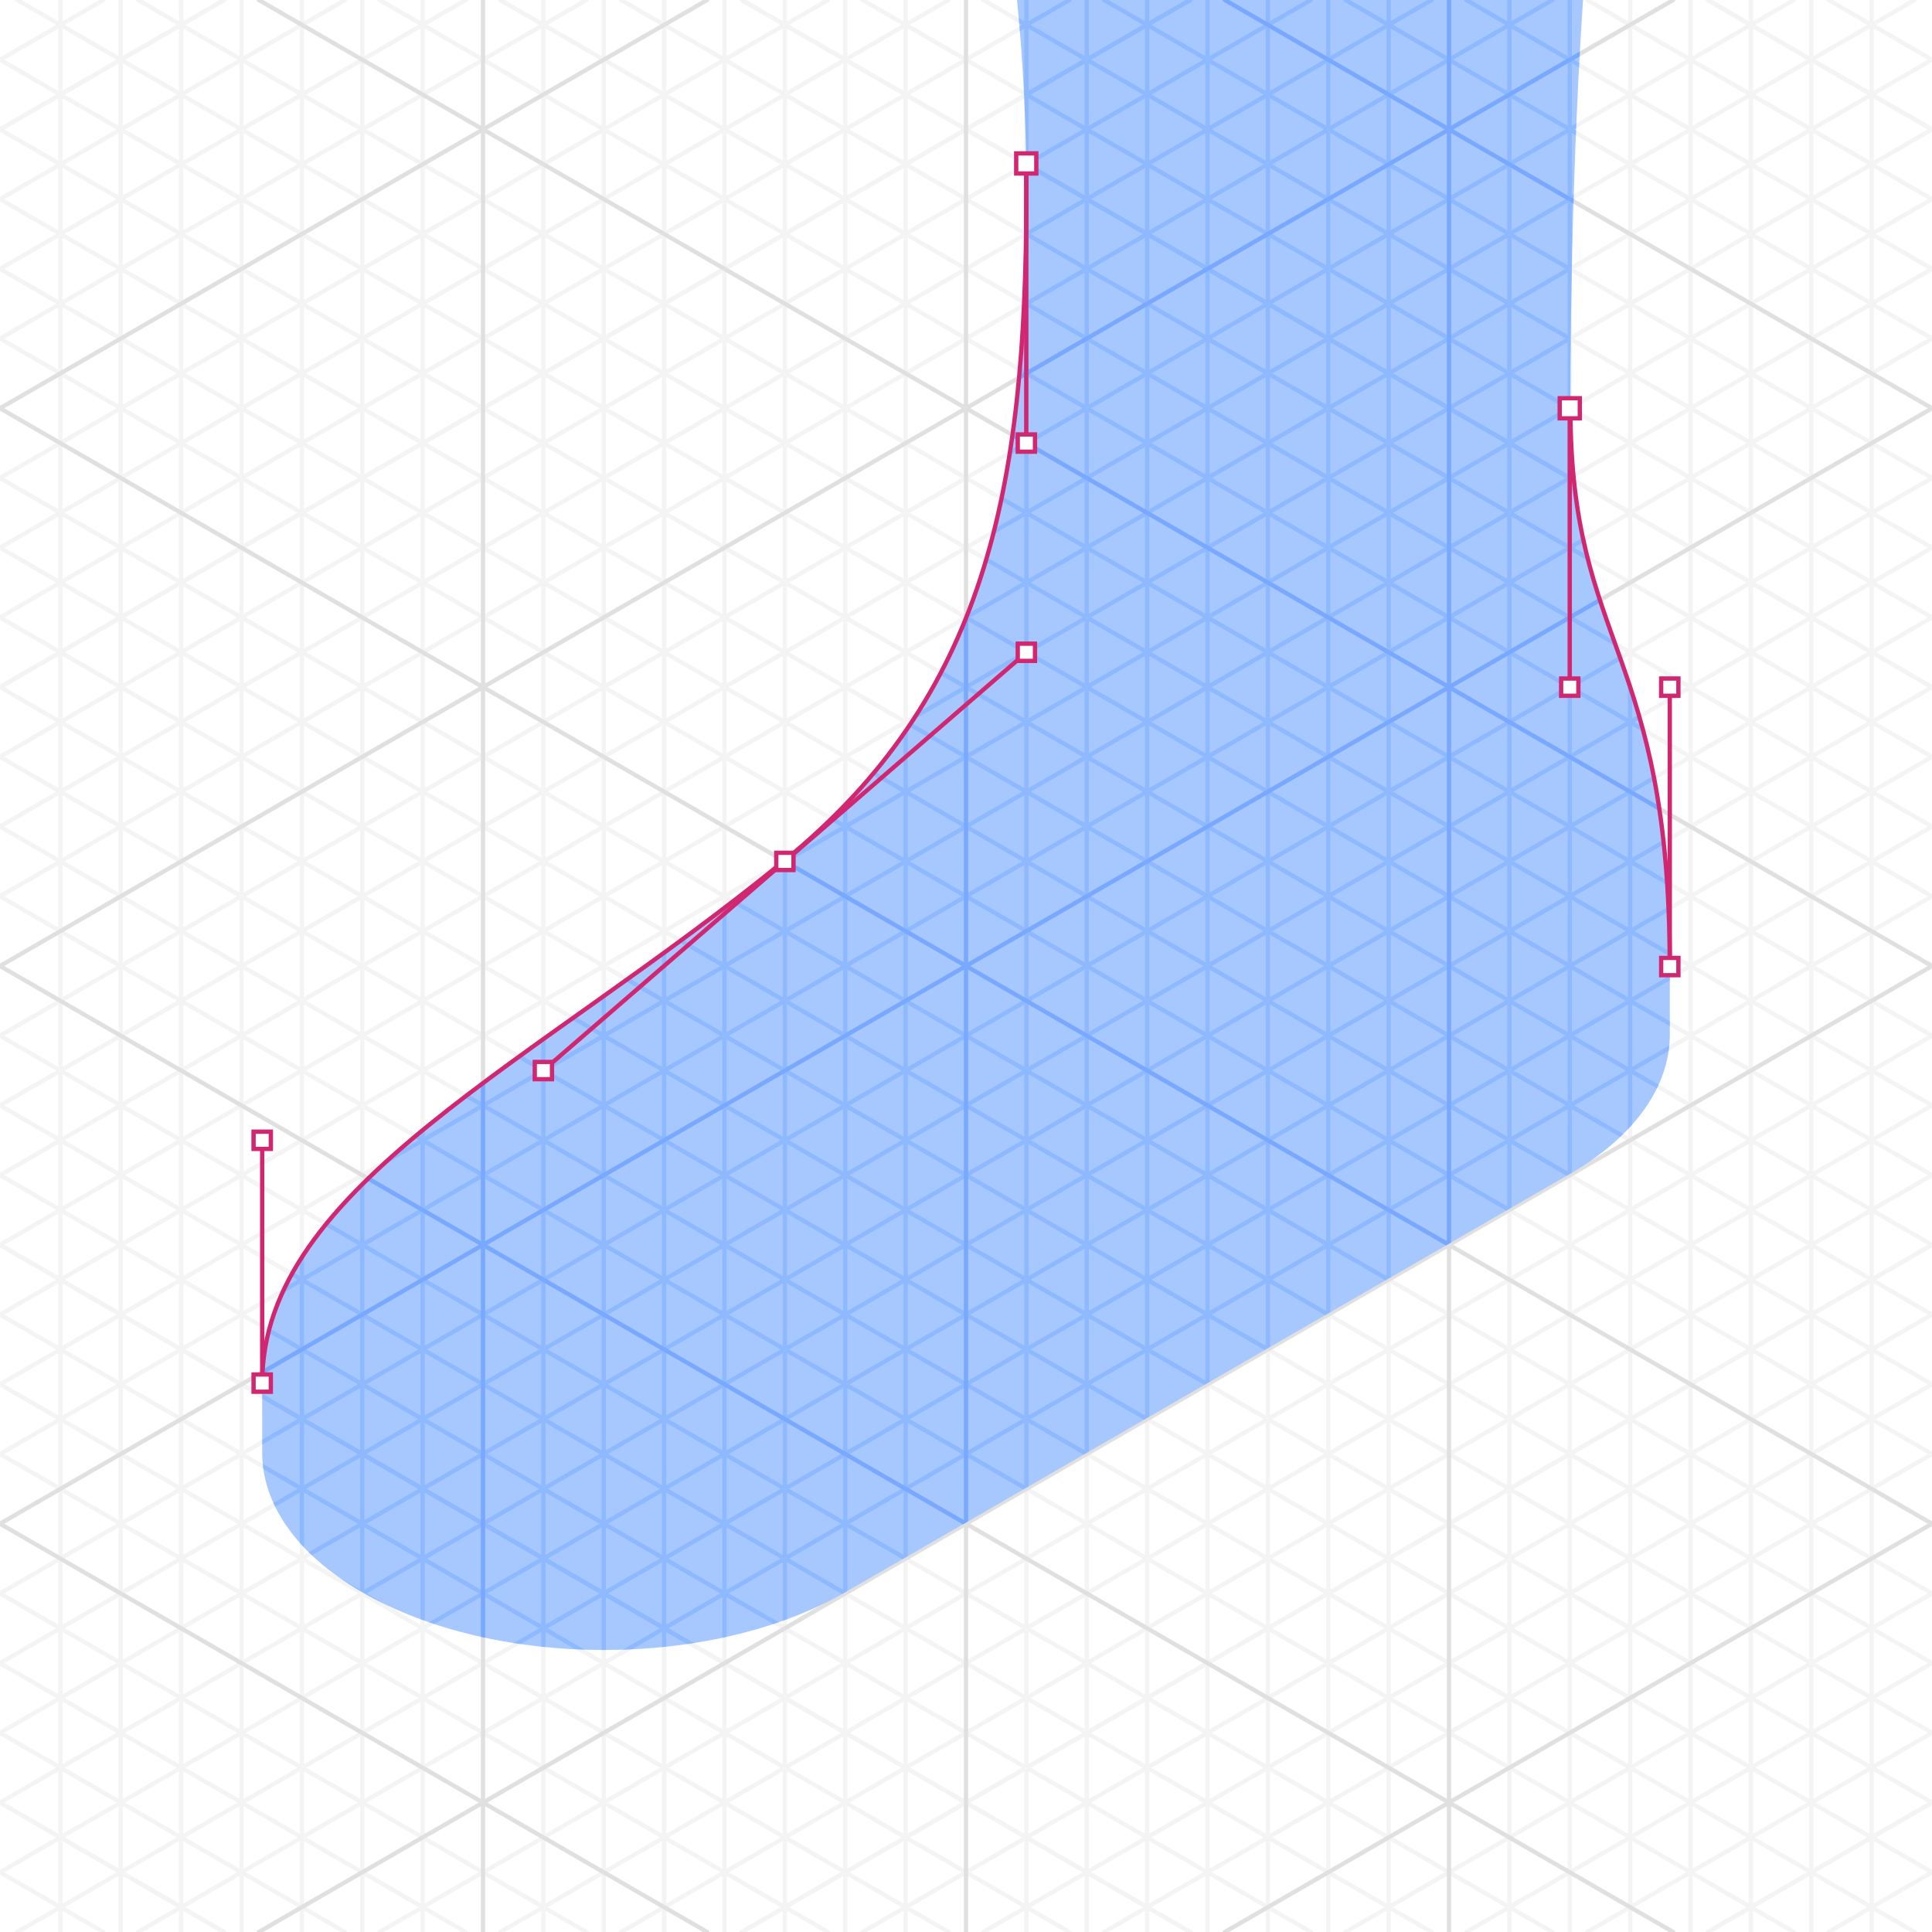
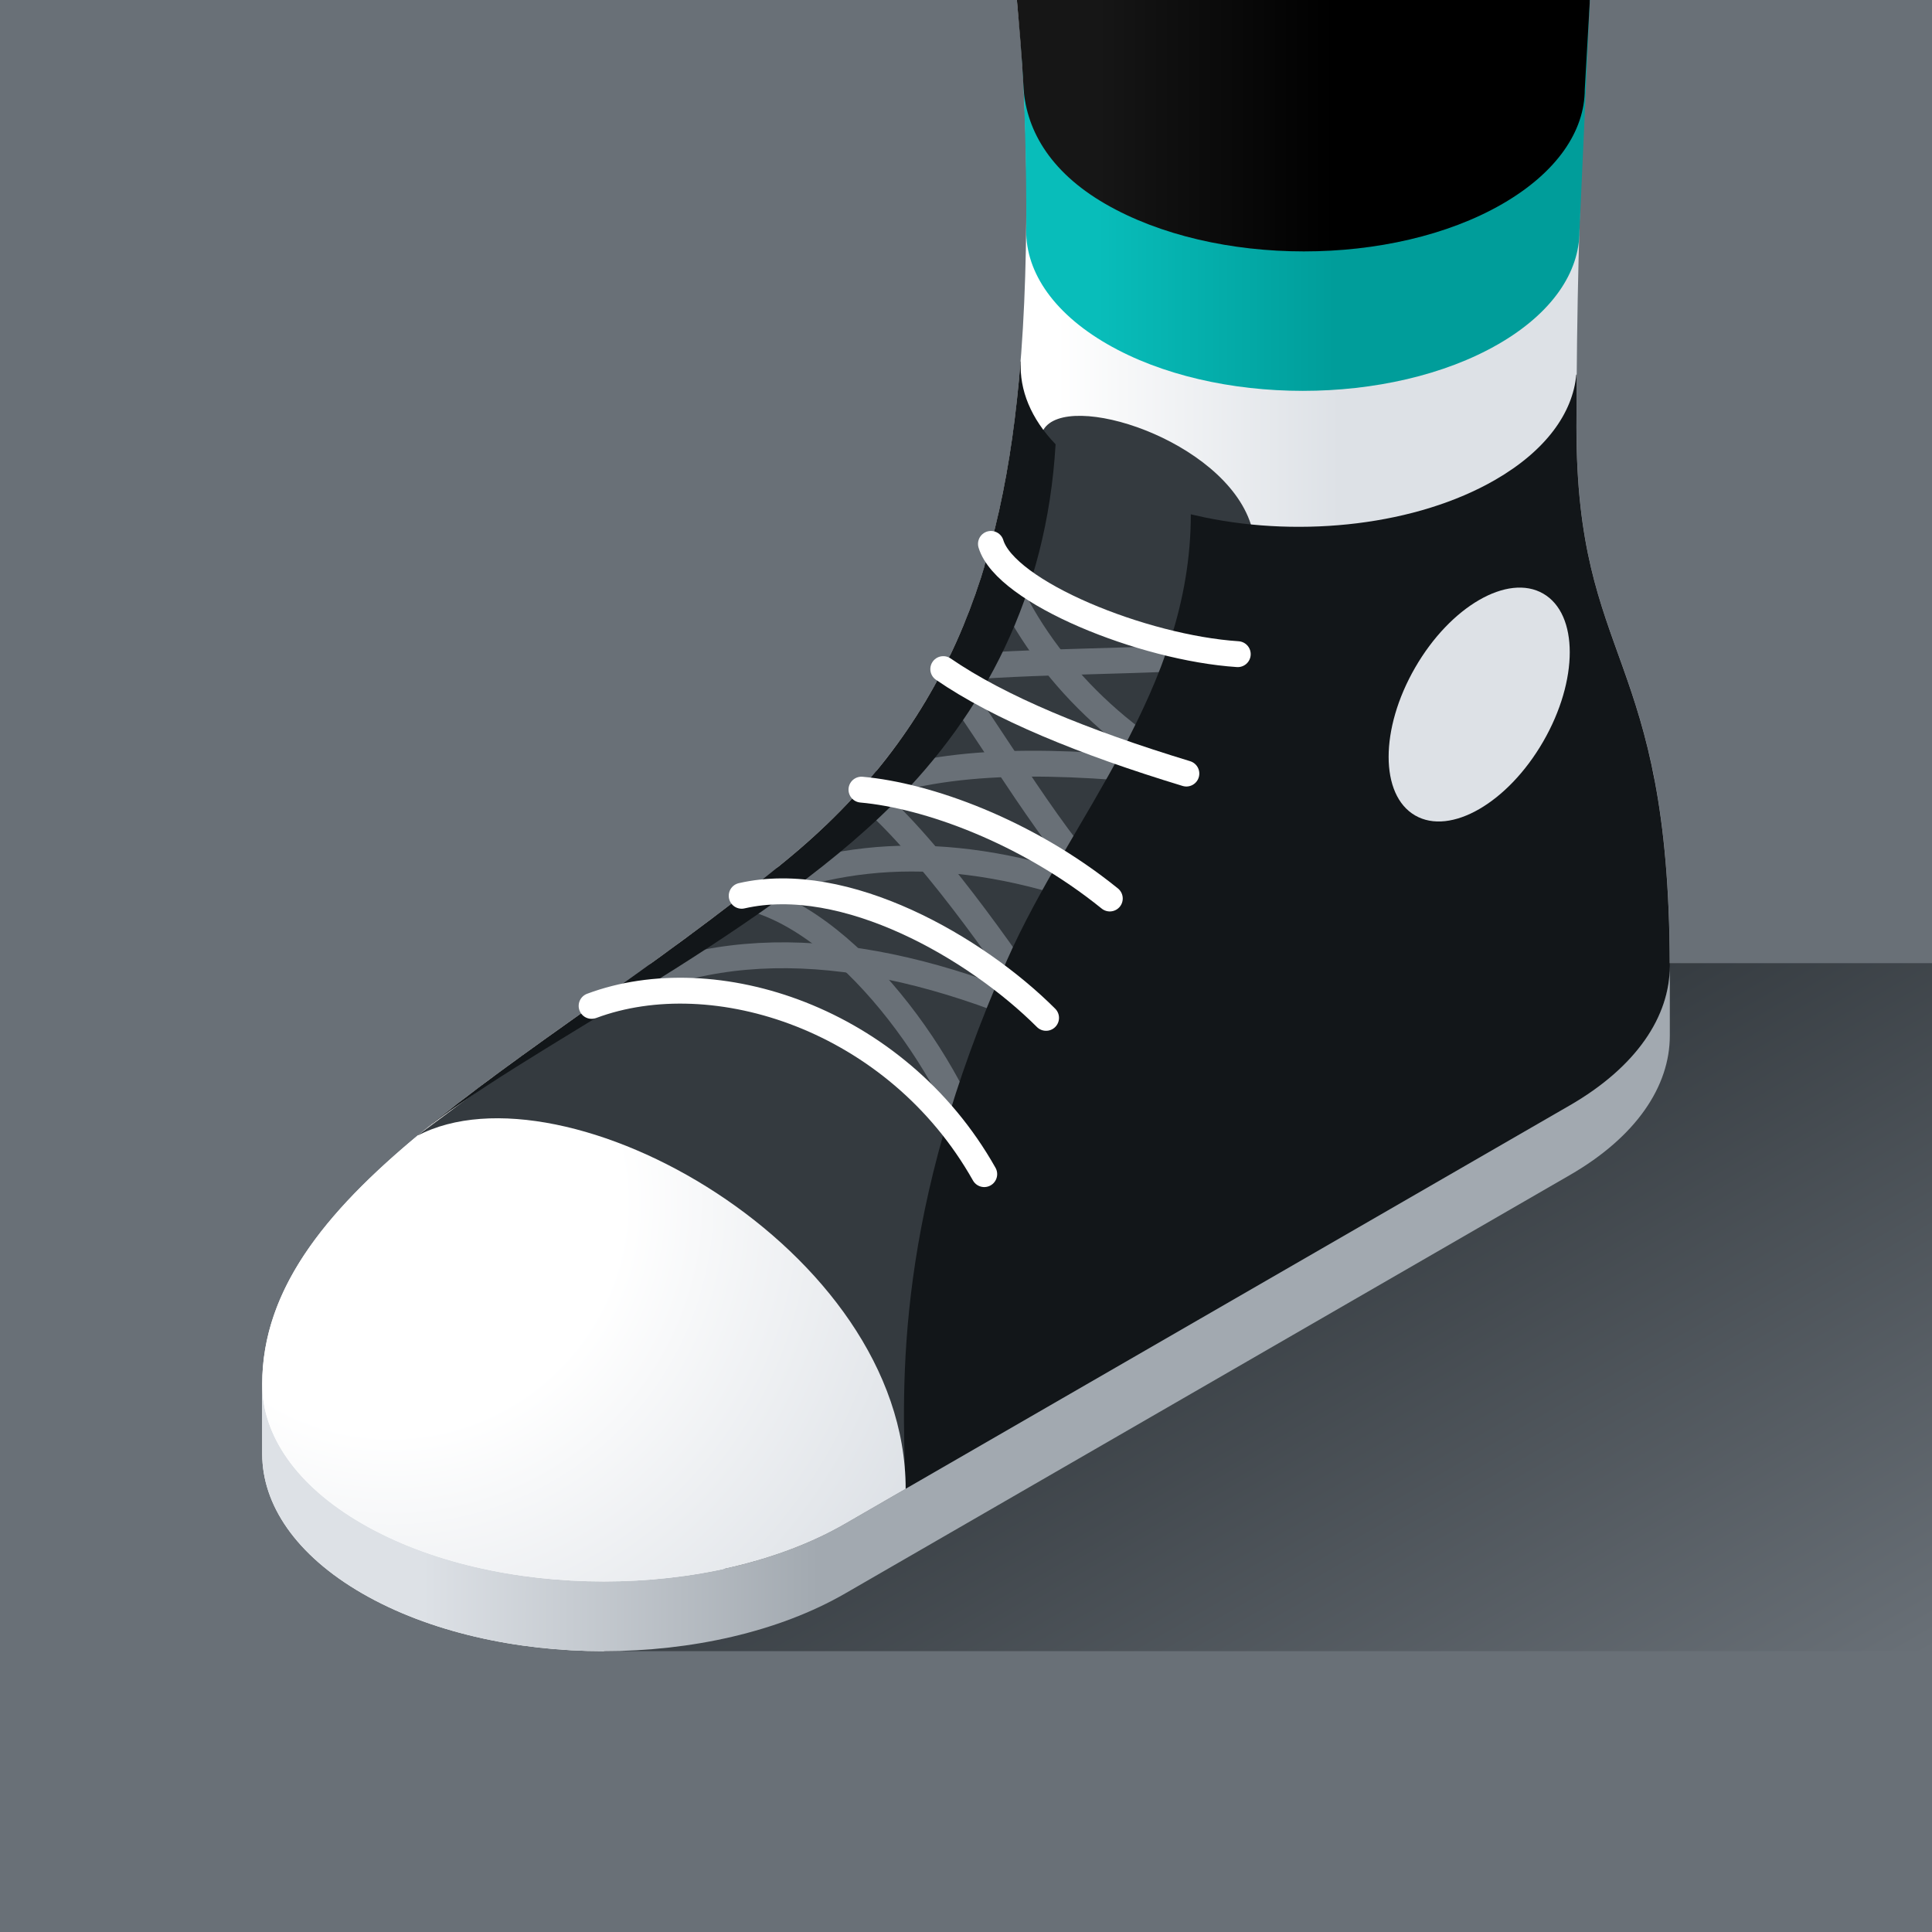
<svg xmlns="http://www.w3.org/2000/svg" viewBox="0 0 448 448">
  <defs>
-     <style>.cls-1,.cls-10,.cls-4,.cls-5,.cls-9{fill:none;}.cls-2{clip-path:url(#clip-path);}.cls-11,.cls-3{fill:#fff;}.cls-4{stroke:#f4f4f4;}.cls-4,.cls-5,.cls-9{stroke-linecap:round;}.cls-10,.cls-11,.cls-4,.cls-5,.cls-9{stroke-miterlimit:10;}.cls-5{stroke:#e0e0e0;}.cls-6{fill:#a6c8ff;}.cls-7{clip-path:url(#clip-path-2);}.cls-8{opacity:0.5;}.cls-9{stroke:#78a9ff;}.cls-10,.cls-11{stroke:#d12771;}</style>
+     <style>.cls-1,.cls-14,.cls-3,.cls-4,.cls-9{fill:none;}.cls-2{clip-path:url(#clip-path);}.cls-3{stroke:#f4f4f4;}.cls-3,.cls-4{stroke-miterlimit:10;stroke-width:1.556px;}.cls-4{stroke:#e0e0e0;}.cls-5{fill:#697077;}.cls-6{fill:url(#linear-gradient);}.cls-7{fill:url(#linear-gradient-2);}.cls-8{fill:#343a3f;}.cls-9{stroke:#697077;}.cls-14,.cls-9{stroke-linecap:round;stroke-linejoin:round;stroke-width:6px;}.cls-10{fill:#121619;}.cls-11{fill:#dde1e6;}.cls-12{fill:url(#linear-gradient-3);}.cls-13{fill:url(#radial-gradient);}.cls-14{stroke:#fff;}.cls-15{fill:url(#linear-gradient-4);}.cls-16{fill:url(#linear-gradient-5);}</style>
    <clipPath id="clip-path">
      <rect class="cls-1" width="448" height="448" />
    </clipPath>
-     <clipPath id="clip-path-2">
-       <path class="cls-1" d="M367.092,0H235.831A442.931,442.931,0,0,1,238,44.924c0,69.245-9.635,116.652-56,154.551-57.742,47.2-121.2,75.518-121.2,121.246l.005,16.165c0,11.7,7.732,23.4,23.2,32.332,30.928,17.856,81.072,17.856,112,0l168-96.995c15.464-8.928,23.2-20.63,23.2-32.332V224.336c0-73.951-23.049-74.292-23.049-129.787C364.148,41.576,366.847,3.366,367.092,0Z" />
-     </clipPath>
+     <linearGradient id="linear-gradient" x1="60.8" y1="191.44" x2="387.197" y2="191.44" gradientUnits="userSpaceOnUse">
+       <stop offset="0.564" stop-color="#fff" />
+       <stop offset="0.766" stop-color="#dde1e6" />
+     </linearGradient>
+     <linearGradient id="linear-gradient-2" x1="279.294" y1="277.642" x2="367.04" y2="429.622" gradientUnits="userSpaceOnUse">
+       <stop offset="0" stop-color="#343a3f" />
+       <stop offset="1" stop-color="#697077" />
+     </linearGradient>
+     <linearGradient id="linear-gradient-3" x1="60.805" y1="303.437" x2="387.197" y2="303.437" gradientUnits="userSpaceOnUse">
+       <stop offset="0.114" stop-color="#dde1e6" />
+       <stop offset="0.395" stop-color="#a2a9b0" />
+     </linearGradient>
+     <radialGradient id="radial-gradient" cx="90.748" cy="278.761" r="137.727" gradientUnits="userSpaceOnUse">
+       <stop offset="0.39" stop-color="#fff" />
+       <stop offset="1" stop-color="#dde1e6" />
+     </radialGradient>
+     <linearGradient id="linear-gradient-4" x1="235.928" y1="45.318" x2="368.667" y2="45.318" gradientUnits="userSpaceOnUse">
+       <stop offset="0.14" stop-color="#08bdba" />
+       <stop offset="0.554" stop-color="#009d9a" />
+     </linearGradient>
+     <linearGradient id="linear-gradient-5" x1="235.804" y1="29.151" x2="368.667" y2="29.151" gradientUnits="userSpaceOnUse">
+       <stop offset="0.14" stop-color="#161616" />
+       <stop offset="0.554" />
+     </linearGradient>
  </defs>
  <g id="Layer_3" data-name="Layer 3">
    <g class="cls-2">
-       <rect class="cls-3" width="448" height="448" />
-       <line class="cls-4" x1="14" x2="14" y2="448" />
-       <line class="cls-4" x1="28" x2="28" y2="448" />
-       <line class="cls-4" x1="42" x2="42" y2="448" />
-       <line class="cls-4" x1="56" x2="56" y2="448" />
-       <line class="cls-4" x1="70" x2="70" y2="448" />
-       <line class="cls-4" x1="84" x2="84" y2="448" />
-       <line class="cls-4" x1="98" x2="98" y2="448" />
-       <line class="cls-4" x1="126" x2="126" y2="448" />
-       <line class="cls-4" x1="140" x2="140" y2="448" />
-       <line class="cls-4" x1="154" x2="154" y2="448" />
-       <line class="cls-4" x1="168" x2="168" y2="448" />
-       <line class="cls-4" x1="182" x2="182" y2="448" />
-       <line class="cls-4" x1="196" x2="196" y2="448" />
-       <line class="cls-4" x1="210" x2="210" y2="448" />
-       <line class="cls-4" x1="238" x2="238" y2="448" />
-       <line class="cls-4" x1="252" x2="252" y2="448" />
-       <line class="cls-4" x1="266" x2="266" y2="448" />
-       <line class="cls-4" x1="280" x2="280" y2="448" />
-       <line class="cls-4" x1="294" x2="294" y2="448" />
-       <line class="cls-4" x1="308" x2="308" y2="448" />
-       <line class="cls-4" x1="322" x2="322" y2="448" />
-       <line class="cls-4" x1="350" x2="350" y2="448" />
-       <line class="cls-4" x1="364" x2="364" y2="448" />
-       <line class="cls-4" x1="378" x2="378" y2="448" />
-       <line class="cls-4" x1="392" x2="392" y2="448" />
-       <line class="cls-4" x1="406" x2="406" y2="448" />
-       <line class="cls-4" x1="420" x2="420" y2="448" />
-       <line class="cls-4" x1="434" x2="434" y2="448" />
-       <line class="cls-4" x1="88.021" y1="448" x2="448" y2="240.166" />
-       <line class="cls-4" x1="116.021" y1="448" x2="448" y2="256.332" />
-       <line class="cls-4" x1="144.021" y1="448" x2="448" y2="272.497" />
-       <line class="cls-4" x1="172.021" y1="448" x2="448" y2="288.663" />
-       <line class="cls-4" x1="200.021" y1="448" x2="448" y2="304.829" />
-       <line class="cls-4" x1="228.021" y1="448" x2="448" y2="320.995" />
-       <line class="cls-4" x1="256.021" y1="448" x2="448" y2="337.161" />
-       <line class="cls-4" x1="312.021" y1="448" x2="448" y2="369.492" />
-       <line class="cls-4" x1="340.021" y1="448" x2="448" y2="385.658" />
-       <line class="cls-4" x1="368.021" y1="448" x2="448" y2="401.824" />
-       <line class="cls-4" x1="396.021" y1="448" x2="448" y2="417.99" />
-       <line class="cls-4" x1="396.021" y1="448" x2="448" y2="417.99" />
-       <line class="cls-4" x1="424.021" y1="448" x2="448" y2="434.155" />
-       <line class="cls-4" x1="172.021" y1="448" x2="448" y2="288.663" />
-       <line class="cls-4" x1="359.979" y2="207.834" />
-       <line class="cls-4" x1="331.979" y2="191.668" />
-       <line class="cls-4" x1="303.979" y2="175.503" />
-       <line class="cls-4" x1="275.979" y2="159.337" />
-       <line class="cls-4" x1="247.979" y2="143.171" />
-       <line class="cls-4" x1="219.979" y2="127.005" />
-       <line class="cls-4" x1="191.979" y2="110.839" />
-       <line class="cls-4" x1="135.979" y2="78.508" />
-       <line class="cls-4" x1="107.979" y2="62.342" />
-       <line class="cls-4" x1="79.979" y2="46.176" />
-       <line class="cls-4" x1="51.979" y2="30.01" />
-       <line class="cls-4" x1="51.979" y2="30.01" />
-       <line class="cls-4" x1="23.979" y2="13.845" />
-       <line class="cls-4" x1="275.979" y2="159.337" />
-       <line class="cls-4" x1="32.021" y1="448" x2="448" y2="207.834" />
-       <line class="cls-4" x1="4.021" y1="448" x2="448" y2="191.668" />
-       <line class="cls-4" y1="434.155" x2="448" y2="175.503" />
-       <line class="cls-4" y1="417.99" x2="448" y2="159.337" />
-       <line class="cls-4" y1="401.824" x2="448" y2="143.171" />
-       <line class="cls-4" y1="385.658" x2="448" y2="127.005" />
-       <line class="cls-4" y1="369.492" x2="448" y2="110.839" />
-       <line class="cls-4" y1="337.161" x2="448" y2="78.508" />
-       <line class="cls-4" y1="320.995" x2="448" y2="62.342" />
-       <line class="cls-4" y1="304.829" x2="448" y2="46.176" />
-       <line class="cls-4" y1="288.663" x2="448" y2="30.01" />
-       <line class="cls-4" y1="272.497" x2="448" y2="13.845" />
-       <line class="cls-4" y1="256.332" x2="443.979" />
-       <line class="cls-4" y1="240.166" x2="415.979" />
-       <line class="cls-4" x1="359.979" y1="448" y2="240.166" />
-       <line class="cls-4" x1="331.979" y1="448" y2="256.332" />
-       <line class="cls-4" x1="303.979" y1="448" y2="272.497" />
-       <line class="cls-4" x1="275.979" y1="448" y2="288.663" />
-       <line class="cls-4" x1="247.979" y1="448" y2="304.829" />
-       <line class="cls-4" x1="219.979" y1="448" y2="320.995" />
-       <line class="cls-4" x1="191.979" y1="448" y2="337.161" />
-       <line class="cls-4" x1="135.979" y1="448" y2="369.492" />
-       <line class="cls-4" x1="107.979" y1="448" y2="385.658" />
-       <line class="cls-4" x1="79.979" y1="448" y2="401.824" />
-       <line class="cls-4" x1="51.979" y1="448" y2="417.99" />
-       <line class="cls-4" x1="51.979" y1="448" y2="417.99" />
-       <line class="cls-4" x1="23.979" y1="448" y2="434.155" />
-       <line class="cls-4" x1="275.979" y1="448" y2="288.663" />
-       <line class="cls-4" x1="88.021" x2="448" y2="207.834" />
-       <line class="cls-4" x1="116.021" x2="448" y2="191.668" />
-       <line class="cls-4" x1="144.021" x2="448" y2="175.503" />
-       <line class="cls-4" x1="172.021" x2="448" y2="159.337" />
-       <line class="cls-4" x1="200.021" x2="448" y2="143.171" />
-       <line class="cls-4" x1="228.021" x2="448" y2="127.005" />
-       <line class="cls-4" x1="256.021" x2="448" y2="110.839" />
-       <line class="cls-4" x1="312.021" x2="448" y2="78.508" />
-       <line class="cls-4" x1="340.021" x2="448" y2="62.342" />
-       <line class="cls-4" x1="368.021" x2="448" y2="46.176" />
-       <line class="cls-4" x1="396.021" x2="448" y2="30.01" />
-       <line class="cls-4" x1="396.021" x2="448" y2="30.01" />
-       <line class="cls-4" x1="424.021" x2="448" y2="13.845" />
-       <line class="cls-4" x1="172.021" x2="448" y2="159.337" />
-       <line class="cls-4" x1="415.979" y1="448" y2="207.834" />
-       <line class="cls-4" x1="443.979" y1="448" y2="191.668" />
-       <line class="cls-4" x1="448" y1="434.155" y2="175.503" />
-       <line class="cls-4" x1="448" y1="417.99" y2="159.337" />
-       <line class="cls-4" x1="448" y1="401.824" y2="143.171" />
-       <line class="cls-4" x1="448" y1="385.658" y2="127.005" />
-       <line class="cls-4" x1="448" y1="369.492" y2="110.839" />
-       <line class="cls-4" x1="448" y1="337.161" y2="78.508" />
-       <line class="cls-4" x1="448" y1="320.995" y2="62.342" />
-       <line class="cls-4" x1="448" y1="304.829" y2="46.176" />
-       <line class="cls-4" x1="448" y1="288.663" y2="30.01" />
-       <line class="cls-4" x1="448" y1="272.497" y2="13.845" />
-       <line class="cls-4" x1="448" y1="256.332" x2="4.021" />
-       <line class="cls-4" x1="448" y1="240.166" x2="32.021" />
-       <line class="cls-5" x1="163.979" y1="448" y2="353.326" />
-       <line class="cls-5" x1="284.021" x2="448" y2="94.674" />
-       <line class="cls-5" x1="387.979" y1="448" y2="224" />
-       <line class="cls-5" x1="448" y1="353.326" y2="94.674" />
-       <line class="cls-5" x1="448" y1="224" x2="60.021" />
-       <line class="cls-5" x1="284.021" y1="448" x2="448" y2="353.326" />
-       <line class="cls-5" x1="163.979" y2="94.674" />
-       <line class="cls-5" x1="60.021" y1="448" x2="448" y2="224" />
-       <line class="cls-5" y1="353.326" x2="448" y2="94.674" />
-       <line class="cls-5" y1="224" x2="387.979" />
-       <line class="cls-5" x1="112" x2="112" y2="448" />
-       <line class="cls-5" x1="224" x2="224" y2="448" />
-       <line class="cls-5" x1="336" x2="336" y2="448" />
-       <path class="cls-6" d="M367.092,0H235.831A442.931,442.931,0,0,1,238,44.924c0,69.245-9.635,116.652-56,154.551-57.742,47.2-121.2,75.518-121.2,121.246l.005,16.165c0,11.7,7.732,23.4,23.2,32.332,30.928,17.856,81.072,17.856,112,0l168-96.995c15.464-8.928,23.2-20.63,23.2-32.332V224.336c0-73.951-23.049-74.292-23.049-129.787C364.148,41.576,366.847,3.366,367.092,0Z" />
-       <g class="cls-7">
-         <g class="cls-8">
-           <line class="cls-9" x1="70" x2="70" y2="448" />
-           <line class="cls-9" x1="84" x2="84" y2="448" />
-           <line class="cls-9" x1="98" x2="98" y2="448" />
-           <line class="cls-9" x1="126" x2="126" y2="448" />
-           <line class="cls-9" x1="140" x2="140" y2="448" />
-           <line class="cls-9" x1="154" x2="154" y2="448" />
-           <line class="cls-9" x1="168" x2="168" y2="448" />
-           <line class="cls-9" x1="182" x2="182" y2="448" />
-           <line class="cls-9" x1="196" x2="196" y2="448" />
-           <line class="cls-9" x1="210" x2="210" y2="448" />
-           <line class="cls-9" x1="238" x2="238" y2="448" />
-           <line class="cls-9" x1="252" x2="252" y2="448" />
-           <line class="cls-9" x1="266" x2="266" y2="448" />
-           <line class="cls-9" x1="280" x2="280" y2="448" />
-           <line class="cls-9" x1="294" x2="294" y2="448" />
-           <line class="cls-9" x1="308" x2="308" y2="448" />
-           <line class="cls-9" x1="322" x2="322" y2="448" />
-           <line class="cls-9" x1="350" x2="350" y2="448" />
-           <line class="cls-9" x1="364" x2="364" y2="448" />
-           <line class="cls-9" x1="378" x2="378" y2="448" />
-           <line class="cls-9" x1="359.979" y2="207.834" />
-           <line class="cls-9" x1="331.979" y2="191.668" />
-           <line class="cls-9" x1="303.979" y2="175.503" />
-           <line class="cls-9" x1="275.979" y2="159.337" />
-           <line class="cls-9" x1="247.979" y2="143.171" />
-           <line class="cls-9" x1="275.979" y2="159.337" />
-           <line class="cls-9" x1="32.021" y1="448" x2="448" y2="207.834" />
-           <line class="cls-9" x1="4.021" y1="448" x2="448" y2="191.668" />
-           <line class="cls-9" y1="434.155" x2="448" y2="175.503" />
-           <line class="cls-9" y1="417.99" x2="448" y2="159.337" />
-           <line class="cls-9" y1="401.824" x2="448" y2="143.171" />
-           <line class="cls-9" y1="385.658" x2="448" y2="127.005" />
-           <line class="cls-9" y1="369.492" x2="448" y2="110.839" />
-           <line class="cls-9" y1="337.161" x2="448" y2="78.508" />
-           <line class="cls-9" y1="320.995" x2="448" y2="62.342" />
-           <line class="cls-9" y1="304.829" x2="448" y2="46.176" />
-           <line class="cls-9" y1="288.663" x2="448" y2="30.01" />
-           <line class="cls-9" y1="272.497" x2="448" y2="13.845" />
-           <line class="cls-9" y1="256.332" x2="443.979" />
-           <line class="cls-9" y1="240.166" x2="415.979" />
-           <line class="cls-9" x1="359.979" y1="448" y2="240.166" />
-           <line class="cls-9" x1="331.979" y1="448" y2="256.332" />
-           <line class="cls-9" x1="303.979" y1="448" y2="272.497" />
-           <line class="cls-9" x1="275.979" y1="448" y2="288.663" />
-           <line class="cls-9" x1="247.979" y1="448" y2="304.829" />
-           <line class="cls-9" x1="219.979" y1="448" y2="320.995" />
-           <line class="cls-9" x1="275.979" y1="448" y2="288.663" />
-           <line class="cls-9" x1="88.021" x2="448" y2="207.834" />
-           <line class="cls-9" x1="116.021" x2="448" y2="191.668" />
-           <line class="cls-9" x1="144.021" x2="448" y2="175.503" />
-           <line class="cls-9" x1="172.021" x2="448" y2="159.337" />
-           <line class="cls-9" x1="200.021" x2="448" y2="143.171" />
-           <line class="cls-9" x1="228.021" x2="448" y2="127.005" />
-           <line class="cls-9" x1="256.021" x2="448" y2="110.839" />
-           <line class="cls-9" x1="312.021" x2="448" y2="78.508" />
-           <line class="cls-9" x1="340.021" x2="448" y2="62.342" />
-           <line class="cls-9" x1="172.021" x2="448" y2="159.337" />
-           <line class="cls-9" x1="415.979" y1="448" y2="207.834" />
-           <line class="cls-9" x1="443.979" y1="448" y2="191.668" />
-           <line class="cls-9" x1="448" y1="434.155" y2="175.503" />
-           <line class="cls-9" x1="448" y1="417.99" y2="159.337" />
-           <line class="cls-9" x1="448" y1="401.824" y2="143.171" />
-           <line class="cls-9" x1="448" y1="385.658" y2="127.005" />
-           <line class="cls-9" x1="448" y1="369.492" y2="110.839" />
-           <line class="cls-9" x1="448" y1="337.161" y2="78.508" />
-           <line class="cls-9" x1="448" y1="320.995" y2="62.342" />
-           <line class="cls-9" x1="448" y1="304.829" y2="46.176" />
-           <line class="cls-9" x1="448" y1="288.663" y2="30.01" />
-           <line class="cls-9" x1="448" y1="272.497" y2="13.845" />
-           <line class="cls-9" x1="448" y1="256.332" x2="4.021" />
-           <line class="cls-9" x1="448" y1="240.166" x2="32.021" />
-         </g>
-         <line class="cls-9" x1="284.021" x2="448" y2="94.674" />
-         <line class="cls-9" x1="387.979" y1="448" y2="224" />
-         <line class="cls-9" x1="448" y1="353.326" y2="94.674" />
-         <line class="cls-9" x1="448" y1="224" x2="60.021" />
-         <line class="cls-9" y1="353.326" x2="448" y2="94.674" />
-         <line class="cls-9" y1="224" x2="387.979" />
-         <line class="cls-9" x1="112" x2="112" y2="448" />
-         <line class="cls-9" x1="224" x2="224" y2="448" />
-         <line class="cls-9" x1="336" x2="336" y2="448" />
-       </g>
-       <path class="cls-10" d="M387.2,224.336c0-73.95-23.049-74.292-23.049-129.787" />
-       <path class="cls-10" d="M237.971,39.63q.027,2.61.028,5.294c0,69.244-9.635,116.652-56,154.551-57.742,47.2-121.2,75.518-121.2,121.246" />
-       <line class="cls-10" x1="126.059" y1="248.147" x2="237.999" y2="151.298" />
-       <rect class="cls-11" x="180.001" y="197.747" width="4" height="4" />
-       <rect class="cls-11" x="235.999" y="149.254" width="4" height="4" />
-       <rect class="cls-11" x="124" y="246.248" width="4" height="4" />
-       <line class="cls-10" x1="60.8" y1="322.973" x2="60.8" y2="264.415" />
-       <rect class="cls-11" x="58.8" y="318.721" width="4" height="4" />
-       <line class="cls-10" x1="237.974" y1="39.63" x2="237.974" y2="102.741" />
-       <rect class="cls-11" x="235.64" y="35.565" width="4.667" height="4.667" />
-       <line class="cls-10" x1="364" y1="94.697" x2="364" y2="159.063" />
-       <rect class="cls-11" x="361.667" y="92.34" width="4.667" height="4.667" />
-       <line class="cls-10" x1="387.197" y1="224.131" x2="387.197" y2="159.337" />
-       <rect class="cls-11" x="385.197" y="222.131" width="4" height="4" transform="translate(774.393 448.262) rotate(180)" />
-       <rect class="cls-11" x="58.8" y="262.415" width="4" height="4" />
-       <rect class="cls-11" x="385.197" y="157.337" width="4" height="4" transform="translate(774.393 318.674) rotate(180)" />
-       <rect class="cls-11" x="362" y="157.337" width="4" height="4" transform="translate(728 318.674) rotate(180)" />
-       <rect class="cls-11" x="235.999" y="100.741" width="4" height="4" />
+       <line class="cls-3" x1="462.001" y1="426.067" x2="406.001" y2="458.399" />
+       <line class="cls-3" x1="462.001" y1="409.901" x2="378.004" y2="458.4" />
+       <line class="cls-3" x1="462.001" y1="393.735" x2="350" y2="458.399" />
+       <line class="cls-3" x1="462.001" y1="377.569" x2="322.006" y2="458.402" />
+       <line class="cls-3" x1="462.001" y1="361.404" x2="294.007" y2="458.403" />
+       <line class="cls-3" x1="462.001" y1="329.072" x2="238.009" y2="458.404" />
+       <line class="cls-3" x1="462.001" y1="312.906" x2="210.01" y2="458.405" />
+       <line class="cls-3" x1="462.001" y1="296.74" x2="182" y2="458.399" />
+       <line class="cls-3" x1="462.001" y1="280.574" x2="154.012" y2="458.406" />
+       <line class="cls-3" x1="462.001" y1="264.408" x2="126.013" y2="458.407" />
+       <line class="cls-3" x1="462.001" y1="248.242" x2="98.015" y2="458.407" />
+       <line class="cls-3" x1="462.001" y1="232.077" x2="70.016" y2="458.408" />
+       <line class="cls-3" x1="462.001" y1="199.745" x2="13.982" y2="458.409" />
+       <line class="cls-3" x1="462.001" y1="183.579" x2="-14.001" y2="458.399" />
+       <line class="cls-3" x1="462.001" y1="167.413" x2="-14.001" y2="442.233" />
+       <line class="cls-3" x1="462.001" y1="151.247" x2="-14.001" y2="426.067" />
+       <line class="cls-3" x1="462.001" y1="135.081" x2="-14.001" y2="409.901" />
+       <line class="cls-3" x1="462.001" y1="118.915" x2="-14.001" y2="393.735" />
+       <line class="cls-3" x1="462.001" y1="102.75" x2="-14.001" y2="377.569" />
+       <line class="cls-3" x1="462.001" y1="70.418" x2="-14.001" y2="345.238" />
+       <line class="cls-3" x1="462.001" y1="54.252" x2="-14.001" y2="329.072" />
+       <line class="cls-3" x1="462.001" y1="38.086" x2="-14.001" y2="312.906" />
+       <line class="cls-3" x1="462.001" y1="21.92" x2="-14.001" y2="296.74" />
+       <line class="cls-3" x1="462.001" y1="5.754" x2="-14.001" y2="280.574" />
+       <line class="cls-3" x1="462.001" y1="-10.411" x2="-14.001" y2="264.408" />
+       <line class="cls-3" x1="434.001" y1="-10.411" x2="-14.001" y2="248.242" />
+       <line class="cls-3" x1="378.004" y1="-10.413" x2="-14.001" y2="215.911" />
+       <line class="cls-3" x1="350" y1="-10.411" x2="-14.001" y2="199.745" />
+       <line class="cls-3" x1="322" y1="-10.411" x2="-14.001" y2="183.579" />
+       <line class="cls-3" x1="294" y1="-10.411" x2="-14.001" y2="167.413" />
+       <line class="cls-3" x1="266.008" y1="-10.416" x2="-14.001" y2="151.247" />
+       <line class="cls-3" x1="238.002" y1="-10.411" x2="-14.001" y2="135.081" />
+       <line class="cls-3" x1="210" y1="-10.41" x2="-14.001" y2="118.915" />
+       <line class="cls-3" x1="153.999" y1="-10.41" x2="-14.001" y2="86.584" />
+       <line class="cls-3" x1="125.998" y1="-10.41" x2="-14.001" y2="70.418" />
+       <line class="cls-3" x1="97.998" y1="-10.41" x2="-14.001" y2="54.252" />
+       <line class="cls-3" x1="69.997" y1="-10.41" x2="-14.001" y2="38.086" />
+       <line class="cls-3" x1="41.997" y1="-10.41" x2="-14.001" y2="21.92" />
+       <line class="cls-3" x1="-14.001" y1="426.067" x2="42.017" y2="458.409" />
+       <line class="cls-3" x1="-14.001" y1="409.901" x2="70.016" y2="458.408" />
+       <line class="cls-3" x1="-14.001" y1="393.735" x2="98.015" y2="458.407" />
+       <line class="cls-3" x1="-14.001" y1="377.569" x2="126.013" y2="458.407" />
+       <line class="cls-3" x1="-14.001" y1="361.404" x2="154.012" y2="458.406" />
+       <line class="cls-3" x1="-14.001" y1="329.072" x2="210.01" y2="458.405" />
+       <line class="cls-3" x1="-14.001" y1="312.906" x2="238.009" y2="458.404" />
+       <line class="cls-3" x1="-14.001" y1="296.74" x2="266.008" y2="458.403" />
+       <line class="cls-3" x1="-14.001" y1="280.574" x2="294.007" y2="458.403" />
+       <line class="cls-3" x1="-14.001" y1="264.408" x2="322.006" y2="458.402" />
+       <line class="cls-3" x1="-14.001" y1="248.242" x2="350" y2="458.399" />
+       <line class="cls-3" x1="-14.001" y1="232.077" x2="378.004" y2="458.4" />
+       <line class="cls-3" x1="-14.001" y1="199.745" x2="434.001" y2="458.399" />
+       <line class="cls-3" x1="-14.001" y1="183.579" x2="462.001" y2="458.399" />
+       <line class="cls-3" x1="-14.001" y1="167.413" x2="462.001" y2="442.233" />
+       <line class="cls-3" x1="-14.001" y1="151.247" x2="462.001" y2="426.067" />
+       <line class="cls-3" x1="-14.001" y1="135.081" x2="462.001" y2="409.901" />
+       <line class="cls-3" x1="-14.001" y1="118.915" x2="462.001" y2="393.735" />
+       <line class="cls-3" x1="-14.001" y1="102.75" x2="462.001" y2="377.569" />
+       <line class="cls-3" x1="-14.001" y1="70.418" x2="462.001" y2="345.238" />
+       <line class="cls-3" x1="-14.001" y1="54.252" x2="462.001" y2="329.072" />
+       <line class="cls-3" x1="-14.001" y1="38.086" x2="462.001" y2="312.906" />
+       <line class="cls-3" x1="-14.001" y1="21.92" x2="462.001" y2="296.74" />
+       <line class="cls-3" x1="-14.001" y1="5.754" x2="462.001" y2="280.574" />
+       <line class="cls-3" x1="-14.001" y1="-10.411" x2="462.001" y2="264.408" />
+       <line class="cls-3" x1="14.018" y1="-10.401" x2="462.001" y2="248.242" />
+       <line class="cls-3" x1="69.997" y1="-10.41" x2="462.001" y2="215.911" />
+       <line class="cls-3" x1="97.998" y1="-10.41" x2="462.001" y2="199.745" />
+       <line class="cls-3" x1="125.998" y1="-10.41" x2="462.001" y2="183.579" />
+       <line class="cls-3" x1="153.999" y1="-10.41" x2="462.001" y2="167.413" />
+       <line class="cls-3" x1="181.999" y1="-10.41" x2="462.001" y2="151.247" />
+       <line class="cls-3" x1="210" y1="-10.41" x2="462.001" y2="135.081" />
+       <line class="cls-3" x1="238.002" y1="-10.411" x2="462.001" y2="118.915" />
+       <line class="cls-3" x1="294" y1="-10.411" x2="462.001" y2="86.584" />
+       <line class="cls-3" x1="322" y1="-10.411" x2="462.001" y2="70.418" />
+       <line class="cls-3" x1="350" y1="-10.411" x2="462.001" y2="54.252" />
+       <line class="cls-3" x1="378.004" y1="-10.413" x2="462.001" y2="38.086" />
+       <line class="cls-3" x1="406.001" y1="-10.411" x2="462.001" y2="21.92" />
+       <line class="cls-3" x1="14.001" y1="-10.401" x2="14.001" y2="458.399" />
+       <line class="cls-3" x1="28.001" y1="-10.401" x2="28.001" y2="458.399" />
+       <line class="cls-3" x1="42.001" y1="-10.401" x2="42.001" y2="458.399" />
+       <line class="cls-3" x1="56.001" y1="-10.401" x2="56.001" y2="458.399" />
+       <line class="cls-3" x1="70.001" y1="-10.401" x2="70.001" y2="458.399" />
+       <line class="cls-3" x1="84.001" y1="-10.401" x2="84.001" y2="458.399" />
+       <line class="cls-3" x1="98.001" y1="-10.401" x2="98.001" y2="458.399" />
+       <line class="cls-3" x1="126.001" y1="-10.401" x2="126.001" y2="458.399" />
+       <line class="cls-3" x1="140.001" y1="-10.401" x2="140.001" y2="458.399" />
+       <line class="cls-3" x1="154.001" y1="-10.401" x2="154.001" y2="458.399" />
+       <line class="cls-3" x1="168.001" y1="-10.401" x2="168.001" y2="458.399" />
+       <line class="cls-3" x1="182.001" y1="-10.401" x2="182.001" y2="458.399" />
+       <line class="cls-3" x1="196.001" y1="-10.401" x2="196.001" y2="458.399" />
+       <line class="cls-3" x1="210.001" y1="-10.401" x2="210.001" y2="458.399" />
+       <line class="cls-3" x1="238.001" y1="-10.401" x2="238.001" y2="458.399" />
+       <line class="cls-3" x1="252.001" y1="-10.401" x2="252.001" y2="458.399" />
+       <line class="cls-3" x1="266.001" y1="-10.401" x2="266.001" y2="458.399" />
+       <line class="cls-3" x1="280.001" y1="-10.401" x2="280.001" y2="458.399" />
+       <line class="cls-3" x1="294.001" y1="-10.401" x2="294.001" y2="458.399" />
+       <line class="cls-3" x1="308.001" y1="-10.401" x2="308.001" y2="458.399" />
+       <line class="cls-3" x1="322.001" y1="-10.401" x2="322.001" y2="458.399" />
+       <line class="cls-3" x1="350.001" y1="-10.401" x2="350.001" y2="458.399" />
+       <line class="cls-3" x1="364.001" y1="-10.401" x2="364.001" y2="458.399" />
+       <line class="cls-3" x1="378.001" y1="-10.401" x2="378.001" y2="458.399" />
+       <line class="cls-3" x1="392.001" y1="-10.401" x2="392.001" y2="458.399" />
+       <line class="cls-3" x1="406.001" y1="-10.401" x2="406.001" y2="458.399" />
+       <line class="cls-3" x1="420.001" y1="-10.401" x2="420.001" y2="458.399" />
+       <line class="cls-3" x1="434.001" y1="-10.401" x2="434.001" y2="458.399" />
+       <line class="cls-4" x1="462.001" y1="345.241" x2="266.008" y2="458.407" />
+       <line class="cls-4" x1="462.001" y1="215.914" x2="42.017" y2="458.412" />
+       <line class="cls-4" x1="462.001" y1="86.587" x2="-14.001" y2="361.407" />
+       <line class="cls-4" x1="406.001" y1="-10.408" x2="-14.001" y2="232.08" />
+       <line class="cls-4" x1="181.999" y1="-10.406" x2="-14.001" y2="102.753" />
+       <line class="cls-4" x1="112.001" y1="-10.397" x2="112.001" y2="458.402" />
+       <line class="cls-4" x1="224.001" y1="-10.397" x2="224.001" y2="458.402" />
+       <line class="cls-4" x1="336.001" y1="-10.397" x2="336.001" y2="458.402" />
+       <line class="cls-4" x1="-14.001" y1="345.241" x2="182" y2="458.402" />
+       <line class="cls-4" x1="-14.001" y1="215.914" x2="406.001" y2="458.402" />
+       <line class="cls-4" x1="-14.001" y1="86.587" x2="462.001" y2="361.407" />
+       <line class="cls-4" x1="41.997" y1="-10.406" x2="462.001" y2="232.08" />
+       <line class="cls-4" x1="266.008" y1="-10.412" x2="462.001" y2="102.753" />
    </g>
+     <rect class="cls-5" width="448" height="448" />
+     <path class="cls-6" d="M368.667,0H235.8A442.578,442.578,0,0,1,238,45.193c0,69.244-9.635,116.652-56,154.552-57.742,47.2-121.2,75.518-121.2,121.246l.005,16.164c0,11.7,7.732,23.4,23.2,32.332,30.928,17.856,81.072,17.856,112,0l168-96.994c15.464-8.929,23.2-20.63,23.2-32.333V224.605c0-73.95-21.641-70.081-21.641-125.576S368.667,0,368.667,0Z" />
+     <polygon class="cls-7" points="448 223.348 373.334 223.348 140.001 382.879 448 382.879 448 223.348" />
+     <path class="cls-8" d="M290.067,121.616c-6.292-19.641-42.761-31.231-48.136-21.923l-6.179,20.52-13.537,36.965-15.626,22.2-16.034,17.978L166.45,216.015,143.594,231.12l-22.173,14.2L107.167,255.6l-10.215,7.616,87.929,64.191L210,345.238Z" />
+     <path class="cls-9" d="M137.572,232.976c28.878-16.961,64.854-14.4,104.994,3.05" />
+     <path class="cls-9" d="M171.984,207.716c24.043,4.647,49.226,39.266,56.245,64.547" />
+     <path class="cls-9" d="M171.984,207.716c24.416-11.231,52.017-11.989,85.361.633" />
+     <path class="cls-9" d="M199.756,183.105c14.908,12.068,33.488,39.065,42.81,52.921" />
+     <path class="cls-9" d="M199.756,183.105c20.489-7.552,45.019-7.027,75.348-3.727" />
+     <path class="cls-9" d="M218.734,155.154c12.69,17.553,25.5,40.189,38.611,53.195" />
+     <path class="cls-9" d="M229.784,126.121c5.892,19.757,22.159,40.65,45.32,53.257" />
+     <path class="cls-9" d="M218.734,155.154c19.378-2.146,49.476-1.516,68.284-3.465" />
+     <path class="cls-1" d="M84,369.487V353.321s3.812-54.405,56-89.642S254,179.256,255.408,113.2" />
+     <path class="cls-10" d="M236.705,83.822l-.055-.032C232.743,132.8,219.2,169.339,182,199.745c-30.054,24.567-61.652,44.018-85.049,63.472,23.506-19.493,78.41-45.029,110.137-76.756,20.93-20.931,35.626-48.19,37.686-83.439C239.054,97.083,236.36,90.432,236.705,83.822Z" />
+     <path class="cls-10" d="M364,256.326c15.439-8.913,23.168-20.592,23.193-32.274-.109-73.37-21.638-69.668-21.638-125.023q0-6.231.052-12.238l0,.063-.093.036c-.8,8.868-7.057,17.6-18.789,24.376-18.215,10.516-44.615,13.419-67.359,8.717l-3.235-.72c0,40.746-27.919,70.166-42.641,103.415-25.921,58.543-24.383,97.444-23.488,122.56Z" />
+     <polygon class="cls-1" points="364 126.999 322 151.247 322 199.745 364 175.496 364 126.999" />
+     <ellipse class="cls-11" cx="343" cy="163.372" rx="29.698" ry="17.146" transform="translate(30.016 378.733) rotate(-60)" />
+     <path class="cls-12" d="M60.805,337.156c0,11.7,7.732,23.4,23.2,32.331,30.928,17.856,81.072,17.856,112,0l168-96.995c15.464-8.928,23.2-20.63,23.2-32.331V224c0,11.7-7.732,23.4-23.2,32.332L196,353.321c-30.928,17.857-81.072,17.857-112,0-15.464-8.928-23.2-20.629-23.2-32.33Z" />
+     <path class="cls-13" d="M60.805,320.991c0,11.7,7.732,23.4,23.2,32.331,30.928,17.856,81.072,17.856,112,0l14-8.084c0-55.8-79.153-99.773-113.214-81.883C75.322,281.231,60.8,299.119,60.8,320.991" />
+     <path class="cls-14" d="M137.184,233.251c28.438-10.63,70.661,2.865,91.045,39.012" />
+     <path class="cls-14" d="M171.984,207.716c24.017-5.506,54.366,12.094,70.582,28.31" />
+     <path class="cls-14" d="M199.756,183.105c15.22,1.35,38.245,9.6,57.589,25.244" />
+     <path class="cls-14" d="M229.784,126.121c3.417,11.243,35.247,24.13,57.234,25.568" />
+     <path class="cls-14" d="M275.1,179.378c-24.011-7.3-43.36-15.287-56.37-24.224" />
+     <path class="cls-15" d="M237.983,52.478c-.513,9.848,5.74,19.792,18.76,27.309,25.051,14.464,65.669,14.464,90.72,0,12.522-7.229,18.784-16.7,18.789-26.177L368.667,0H235.928C238.193,21.921,237.983,52.478,237.983,52.478Z" />
+     <path class="cls-16" d="M237.3,19.593c.383,9.99,5.823,20.078,19.031,27.7,25.415,14.673,66.619,14.673,92.033,0,12.7-7.333,19.114-16.944,19.119-26.556L368.667,0H235.8C236.242,4.9,237.019,14,237.3,19.593Z" />
  </g>
</svg>
